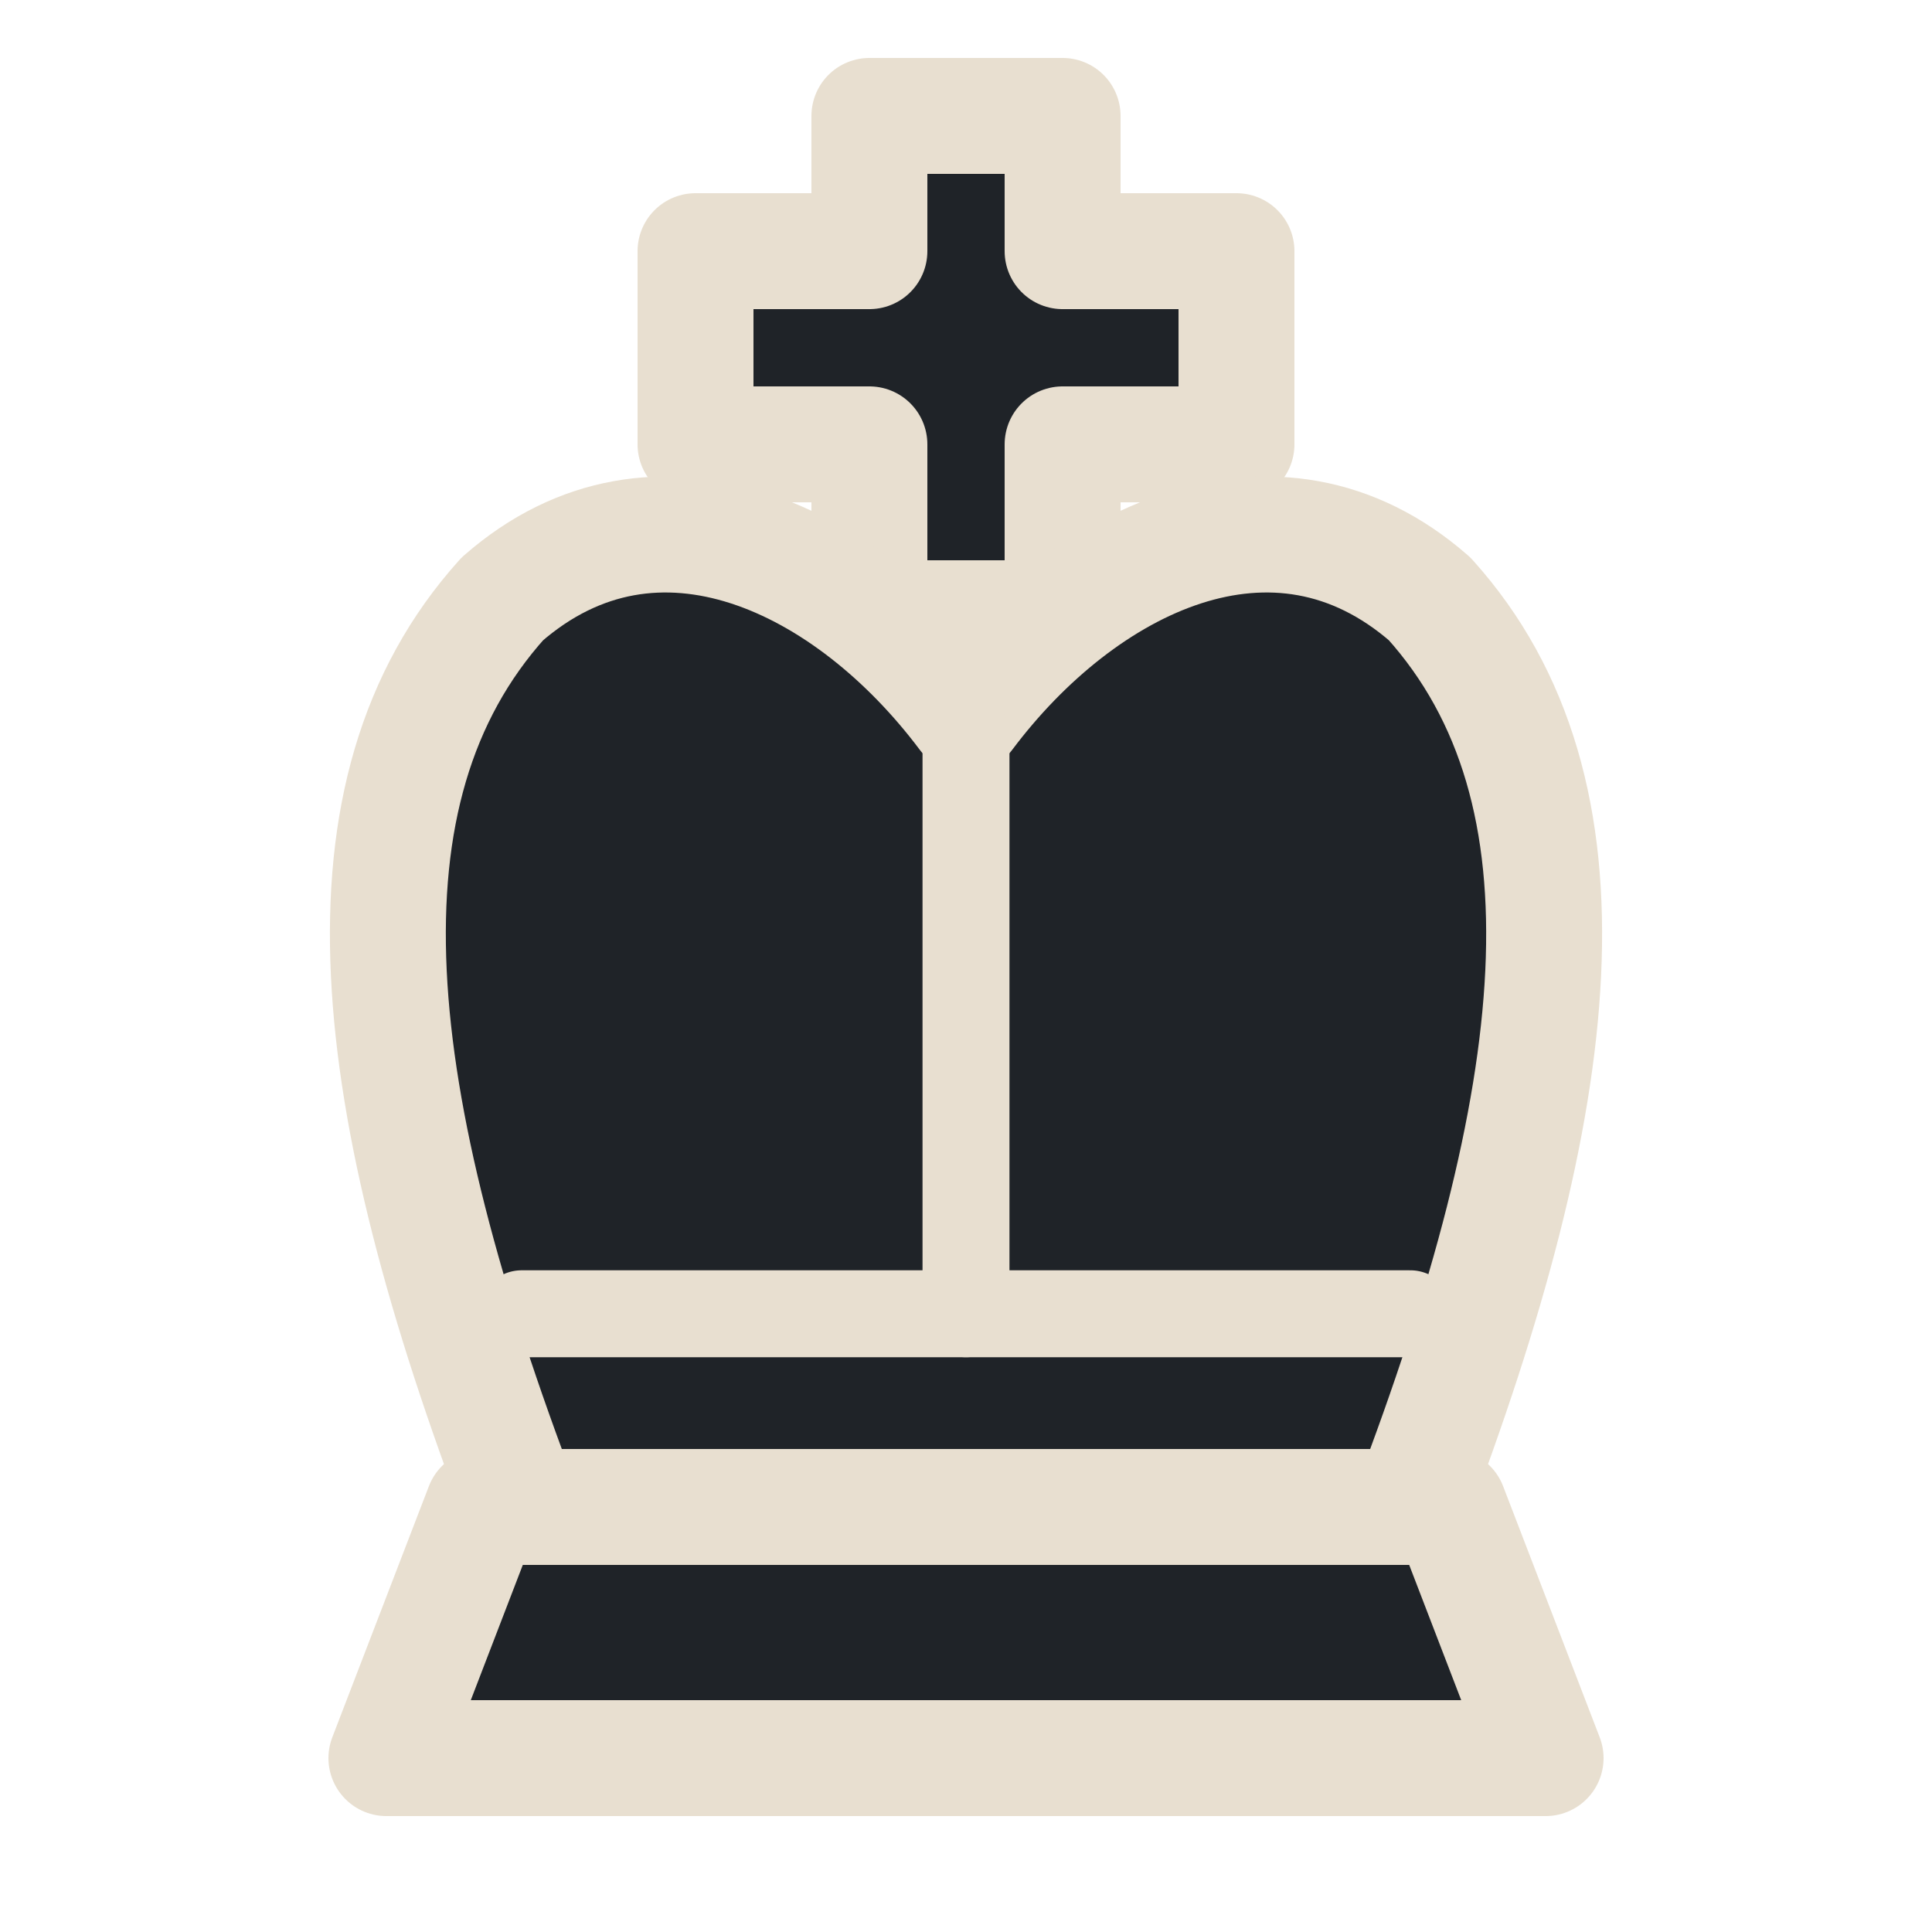
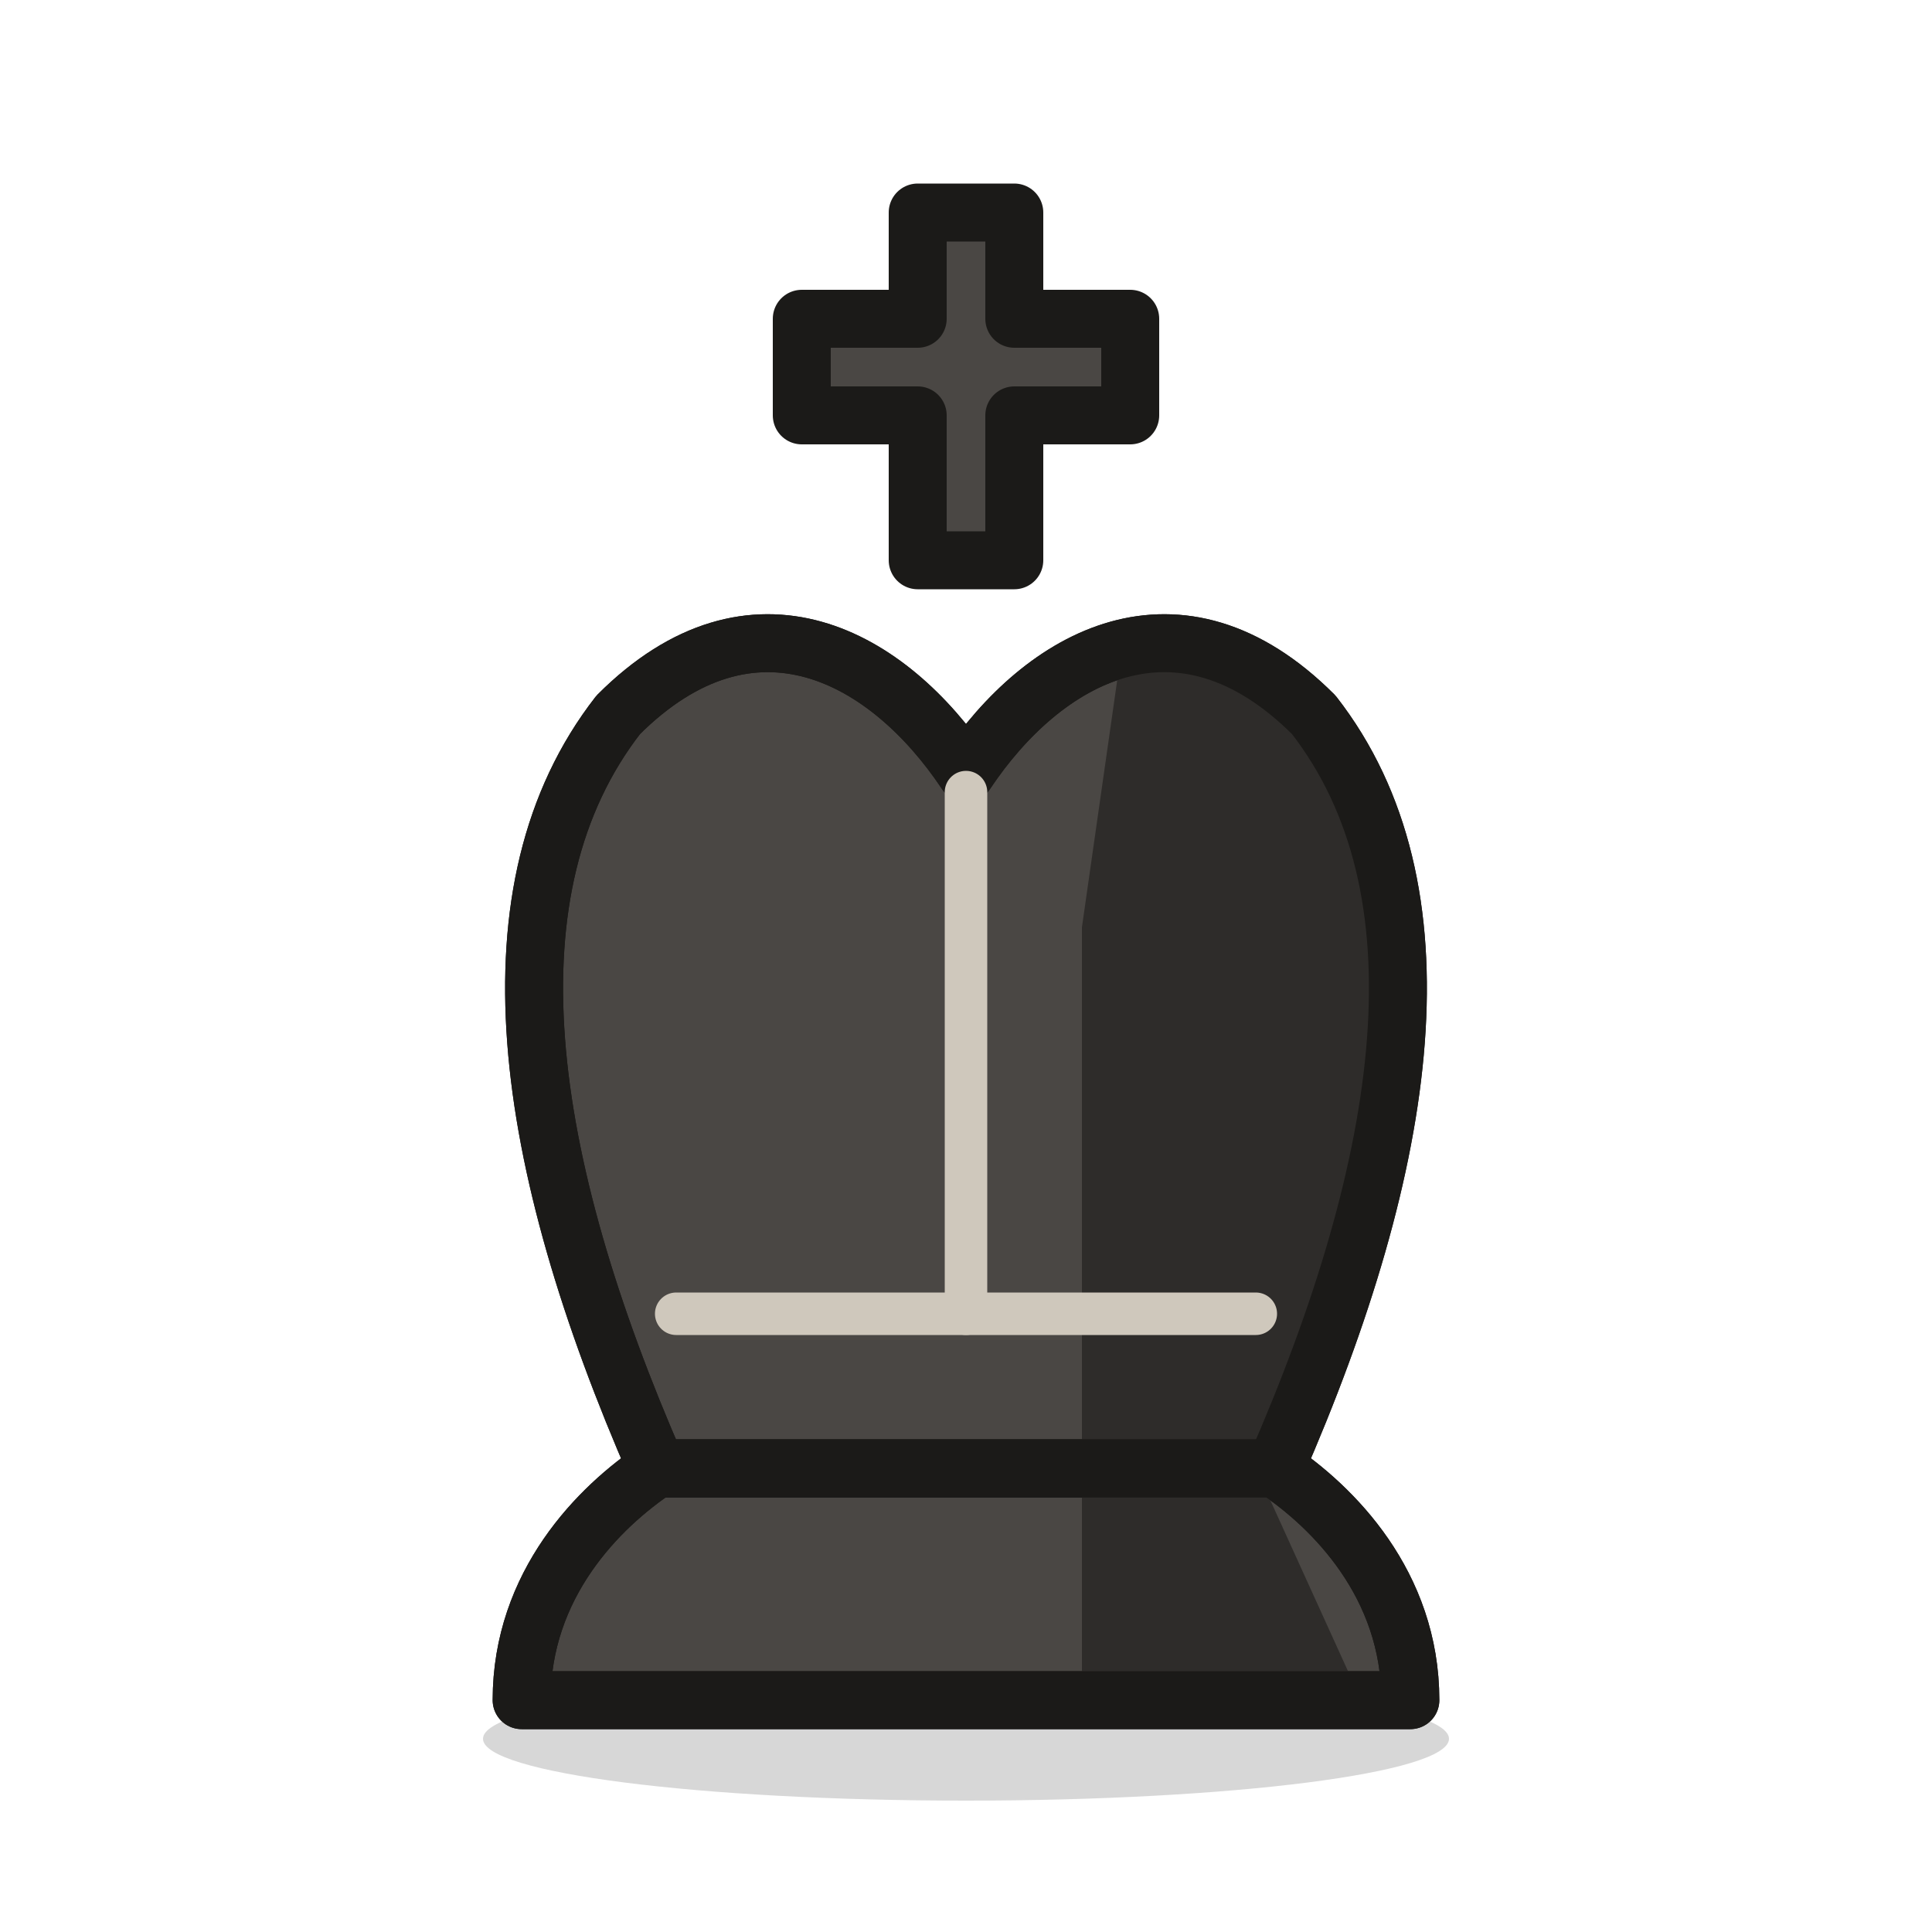
<svg xmlns="http://www.w3.org/2000/svg" viewBox="0 0 100 100">
-   <g fill="#1f2328" stroke="#e8dfd0" stroke-width="6" stroke-linejoin="round" stroke-linecap="round">
-     <path d="M 45 6 L 55 6 L 55 13 L 64 13 L 64 23 L 55 23 L 55 32 L 45 32 L 45 23 L 36 23 L 36 13 L 45 13 Z" />
-     <path d="M 20 91 L 80 91 L 75 78 L 25 78 Z" />
-     <path d="M 27 78 C 19 57, 17 41, 26 31 C 34 24, 44 29, 50 37 C 56 29, 66 24, 74 31 C 83 41, 81 57, 73 78 Z" />
+   <ellipse cx="50" cy="90" rx="25" ry="3.2" fill="rgb(0 0 0 / 0.16)" />
+   <g stroke="#1b1a18" stroke-width="3" stroke-linejoin="round" stroke-linecap="round">
+     <path d="M 47.5 11 L 52.5 11 L 52.5 16.5 L 58.5 16.5 L 58.5 21.5 L 52.5 21.5 L 52.5 29 L 47.5 29 L 47.5 21.5 L 41.5 21.5 L 41.5 16.5 L 47.5 16.5 Z" fill="#4a4744" />
+     <path d="M 27 88 C 27 82, 31 78, 34 76 L 66 76 C 69 78, 73 82, 73 88 Z" fill="#4a4744" />
+     <path d="M 34 76 C 27 60, 25 46, 32 37 C 39 30, 46 34, 50 40 C 54 34, 61 30, 68 37 C 75 46, 73 60, 66 76 Z" fill="#4a4744" />
+     <path d="M 58 34 C 67 34, 73 43, 71 57 C 69 65, 67 71, 65 76 L 70 87 L 56 87 L 56 48 Z" fill="#2e2c2a" stroke="none" />
+     <path d="M 27 88 C 27 82, 31 78, 34 76 L 66 76 C 69 78, 73 82, 73 88 Z" fill="none" />
+     <path d="M 34 76 C 27 60, 25 46, 32 37 C 39 30, 46 34, 50 40 C 54 34, 61 30, 68 37 C 75 46, 73 60, 66 76 Z" fill="none" />
  </g>
-   <line x1="27" y1="68" x2="73" y2="68" stroke="#e8dfd0" stroke-width="4.5" stroke-linecap="round" />
-   <line x1="50" y1="38" x2="50" y2="68" stroke="#e8dfd0" stroke-width="4.5" stroke-linecap="round" />
+   <line x1="35" y1="68" x2="65" y2="68" stroke="#cfc8bc" stroke-width="2.2" stroke-linecap="round" />
+   <line x1="50" y1="41" x2="50" y2="68" stroke="#cfc8bc" stroke-width="2.2" stroke-linecap="round" />
</svg>
